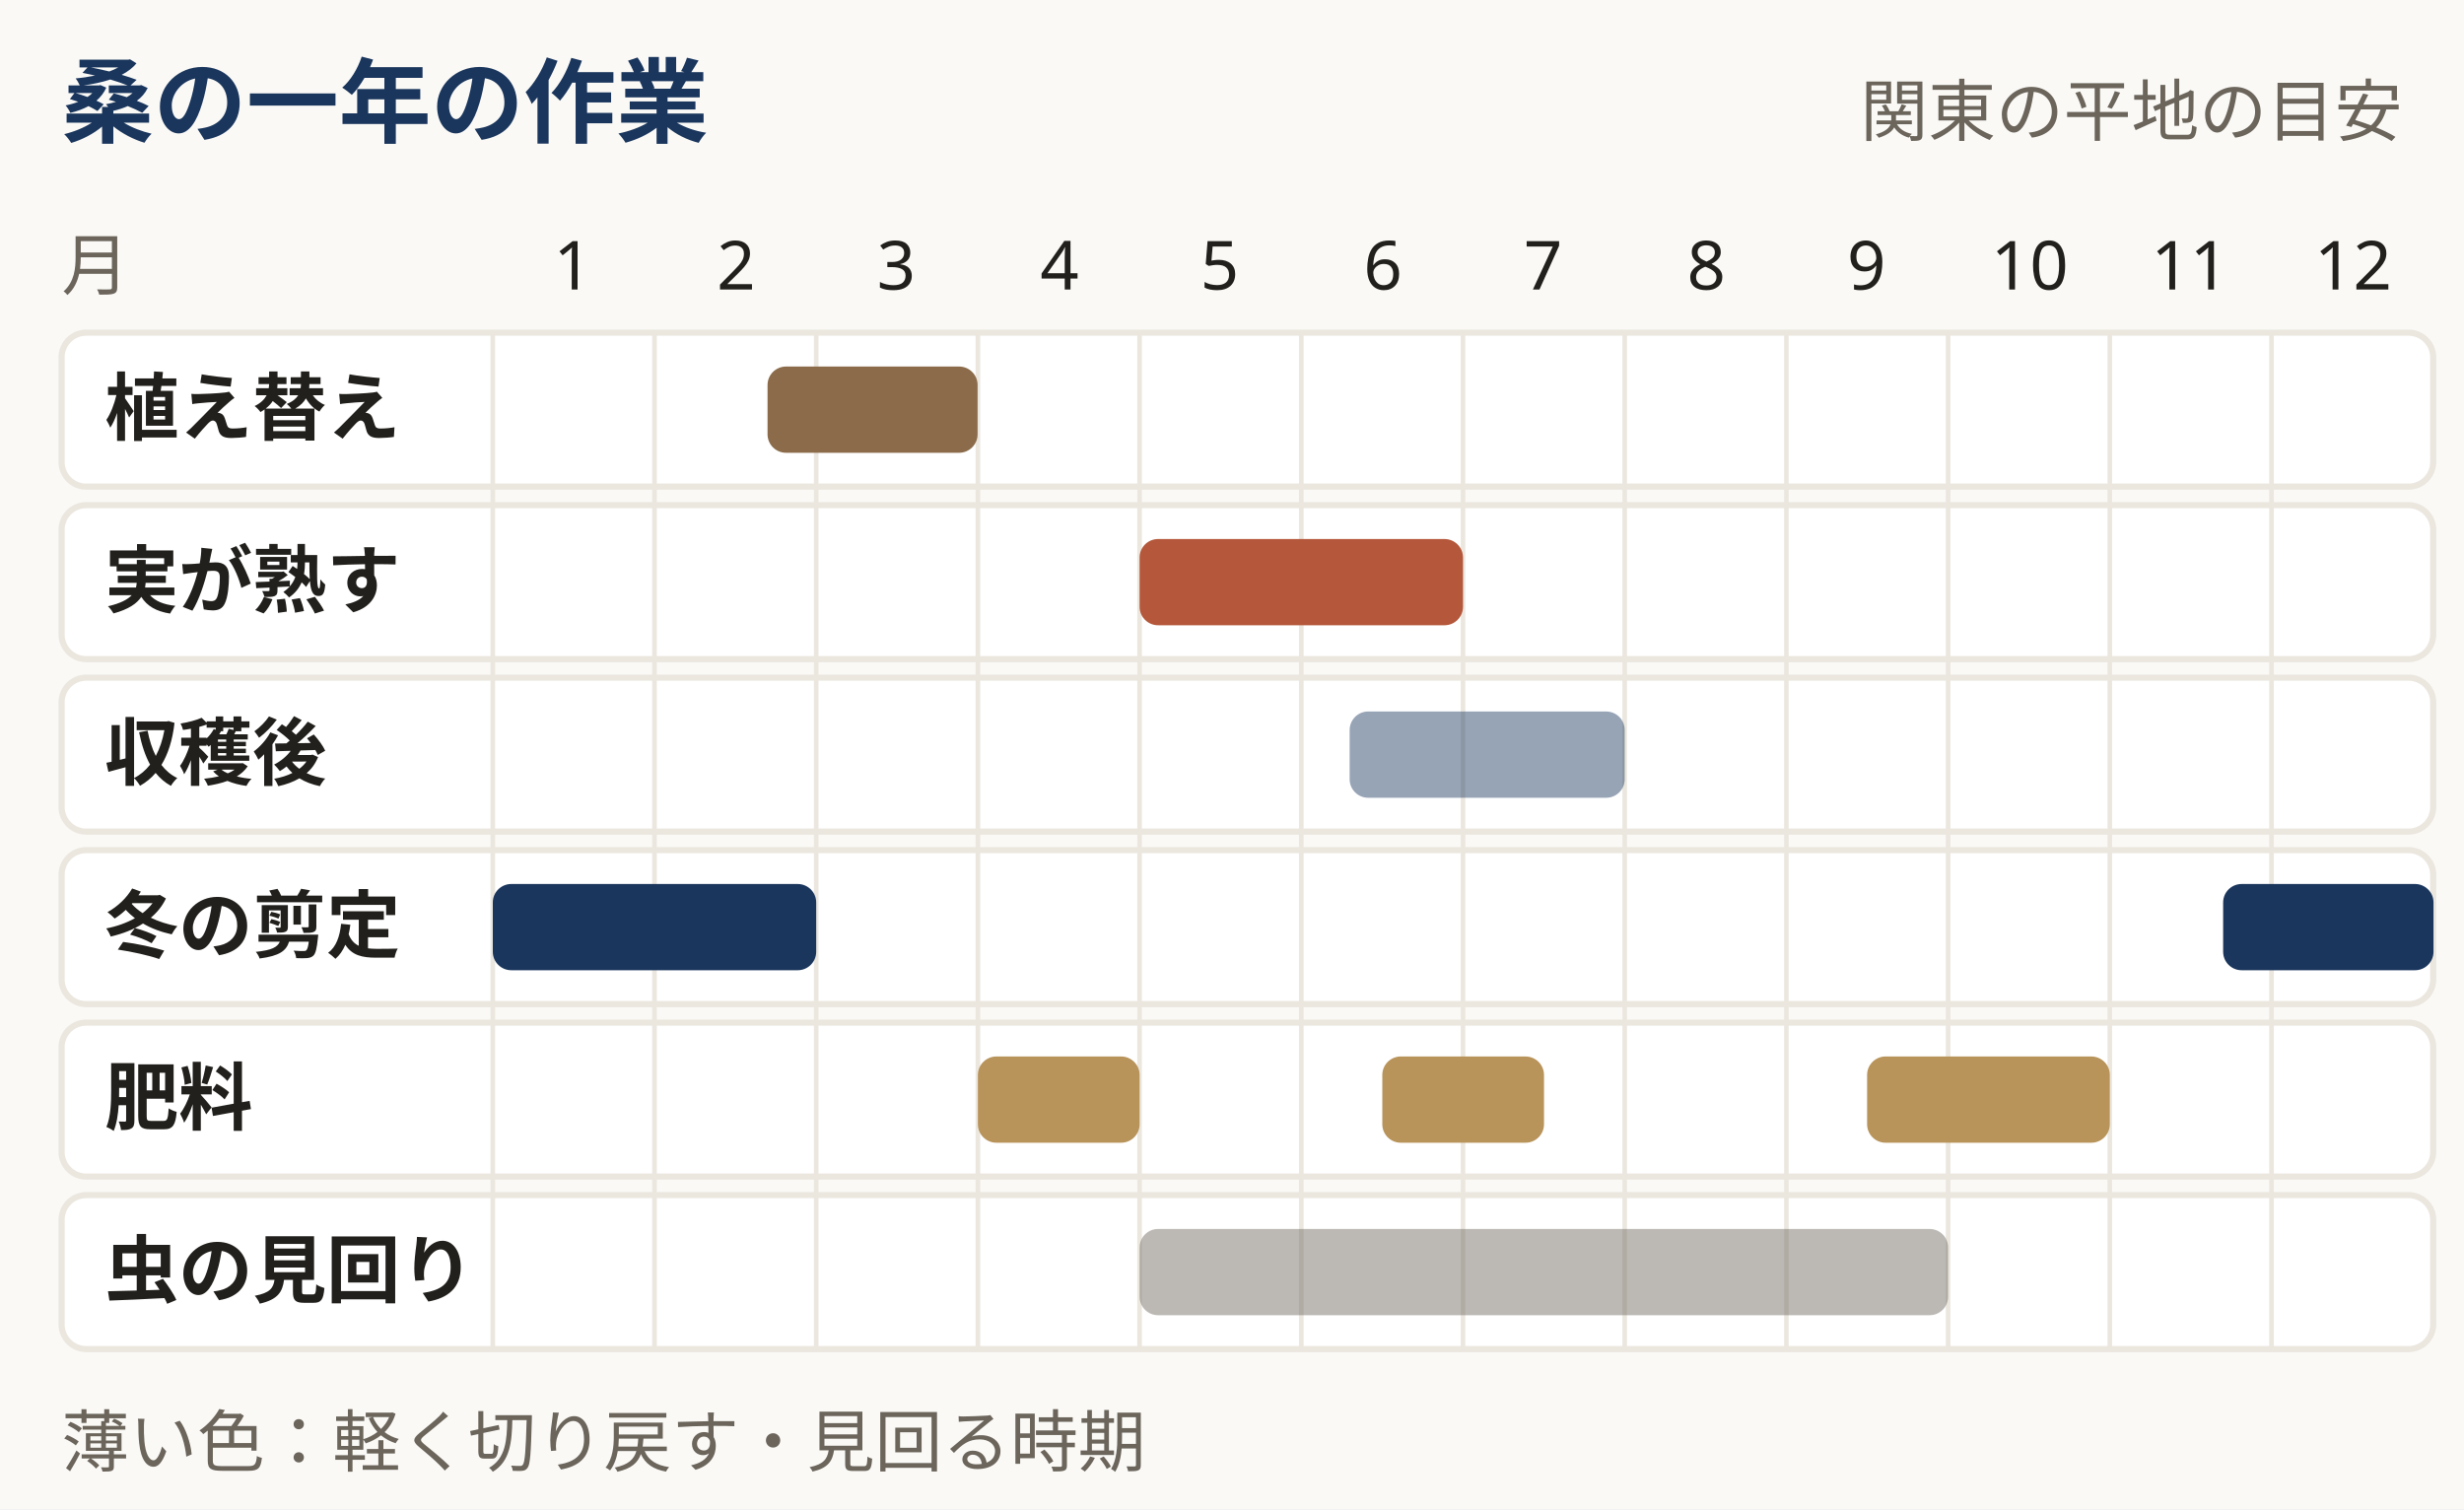
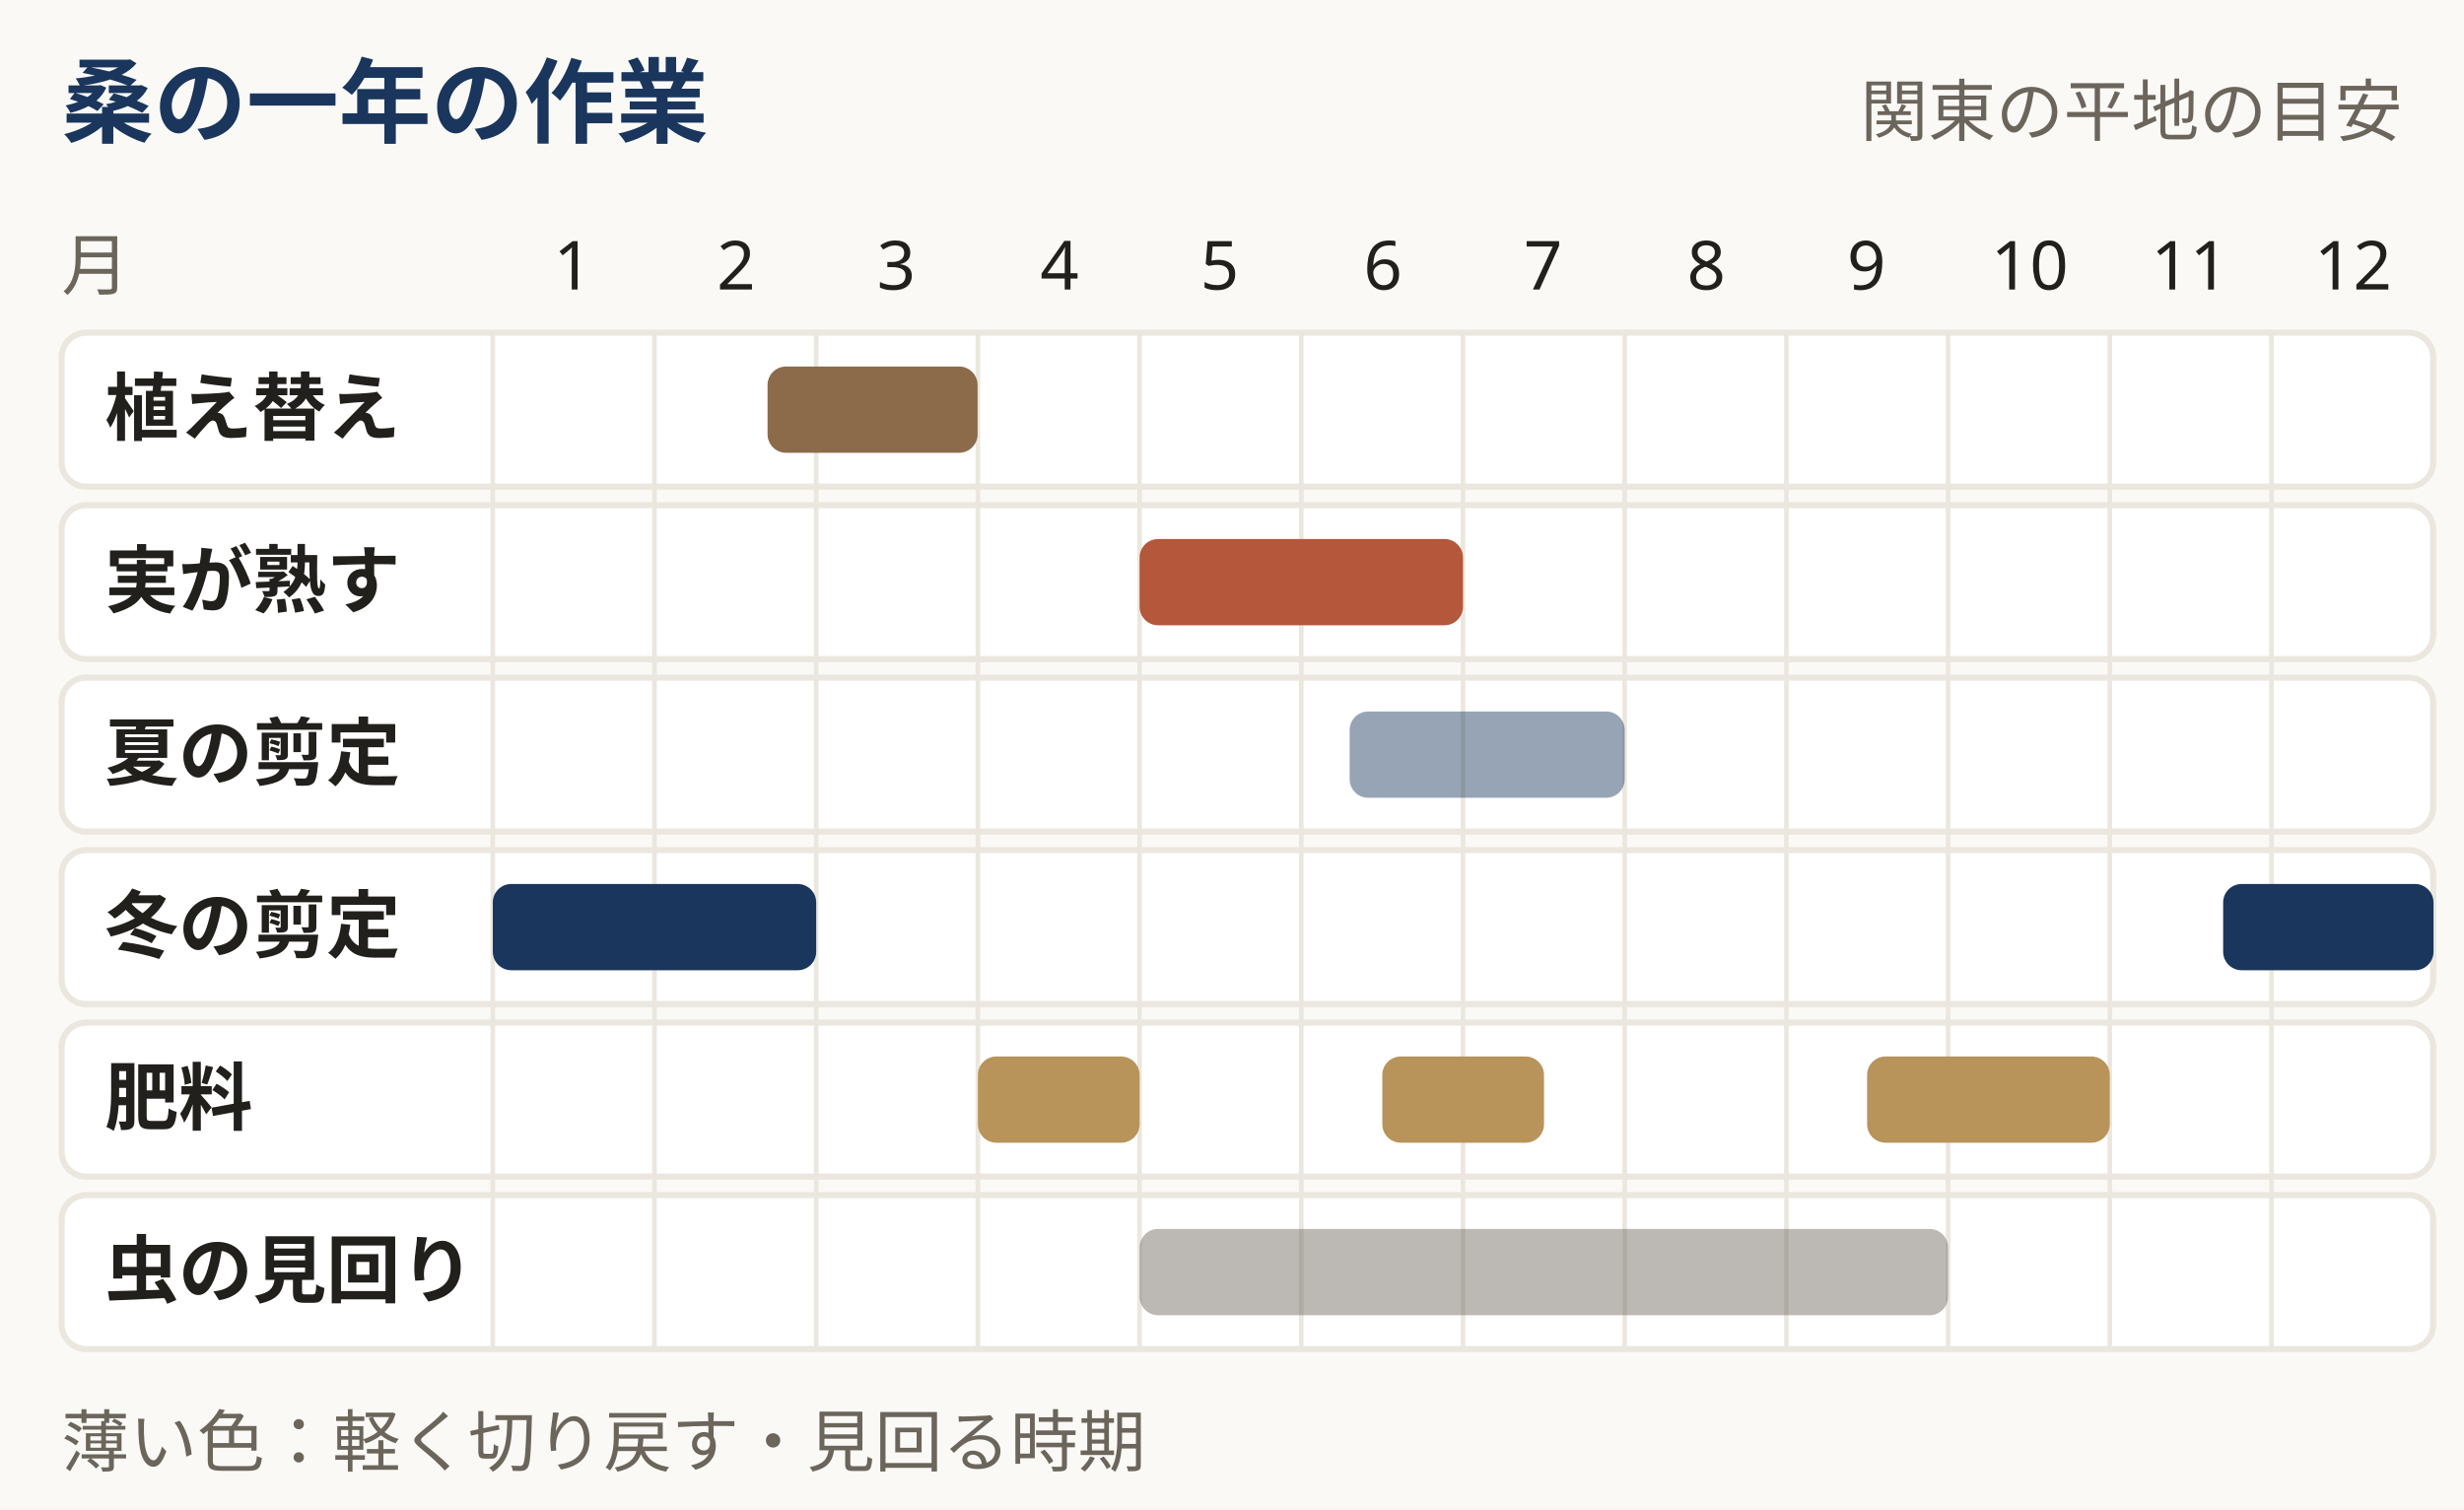
<svg xmlns="http://www.w3.org/2000/svg" viewBox="0 0 800 490" font-family="'Hiragino Sans','Noto Sans JP',sans-serif">
  <rect width="800" height="490" fill="#faf9f6" />
  <text x="20" y="44" font-size="30" font-weight="700" fill="#1a365d">桑の一年の作業</text>
  <text x="780" y="44" text-anchor="end" font-size="22" fill="#6b655b">関東の平地の目安</text>
  <g font-size="22" fill="#22201c" text-anchor="middle">
    <text x="186" y="94">1</text>
    <text x="239" y="94">2</text>
    <text x="291" y="94">3</text>
    <text x="344" y="94">4</text>
    <text x="396" y="94">5</text>
    <text x="449" y="94">6</text>
    <text x="501" y="94">7</text>
    <text x="554" y="94">8</text>
    <text x="606" y="94">9</text>
    <text x="659" y="94">10</text>
    <text x="711" y="94">11</text>
    <text x="764" y="94">12</text>
  </g>
  <text x="20" y="94" font-size="22" fill="#6b655b">月</text>
  <g fill="#fff" stroke="#ebe7df" stroke-width="2">
    <rect x="20" y="108" width="770" height="50" rx="8" />
    <rect x="20" y="164" width="770" height="50" rx="8" />
    <rect x="20" y="220" width="770" height="50" rx="8" />
    <rect x="20" y="276" width="770" height="50" rx="8" />
    <rect x="20" y="332" width="770" height="50" rx="8" />
    <rect x="20" y="388" width="770" height="50" rx="8" />
  </g>
  <g stroke="#ebe7df" stroke-width="1.5">
    <line x1="160" y1="108" x2="160" y2="438" />
    <line x1="212.5" y1="108" x2="212.5" y2="438" />
    <line x1="265" y1="108" x2="265" y2="438" />
    <line x1="317.5" y1="108" x2="317.5" y2="438" />
    <line x1="370" y1="108" x2="370" y2="438" />
    <line x1="422.5" y1="108" x2="422.5" y2="438" />
    <line x1="475" y1="108" x2="475" y2="438" />
    <line x1="527.5" y1="108" x2="527.5" y2="438" />
    <line x1="580" y1="108" x2="580" y2="438" />
    <line x1="632.5" y1="108" x2="632.5" y2="438" />
    <line x1="685" y1="108" x2="685" y2="438" />
    <line x1="737.5" y1="108" x2="737.5" y2="438" />
  </g>
  <g font-size="24" font-weight="700" fill="#22201c">
    <text x="34" y="141">植え替え</text>
    <text x="34" y="197">実が熟す</text>
-     <text x="34" y="253">収穫後</text>
+     <text x="34" y="253">夏の剪定</text>
    <text x="34" y="309">冬の剪定</text>
    <text x="34" y="365">肥料</text>
    <text x="34" y="421">虫の見回り</text>
  </g>
  <rect x="249.2" y="119" width="68.2" height="28" rx="6" fill="#8b6b4a" />
  <rect x="370.0" y="175" width="105.0" height="28" rx="6" fill="#b4573a" />
  <rect x="438.2" y="231" width="89.3" height="28" rx="6" fill="#1a365d" fill-opacity="0.45" />
  <rect x="721.8" y="287" width="68.3" height="28" rx="6" fill="#1a365d" />
  <rect x="160.0" y="287" width="105.0" height="28" rx="6" fill="#1a365d" />
  <rect x="317.5" y="343" width="52.5" height="28" rx="6" fill="#b8935a" />
  <rect x="448.8" y="343" width="52.5" height="28" rx="6" fill="#b8935a" />
  <rect x="606.2" y="343" width="78.8" height="28" rx="6" fill="#b8935a" />
  <rect x="370.0" y="399" width="262.5" height="28" rx="6" fill="#6b655b" fill-opacity="0.45" />
  <text x="20" y="476" font-size="22" fill="#6b655b">薄い色：軽く切り戻す・見回る時期</text>
</svg>
